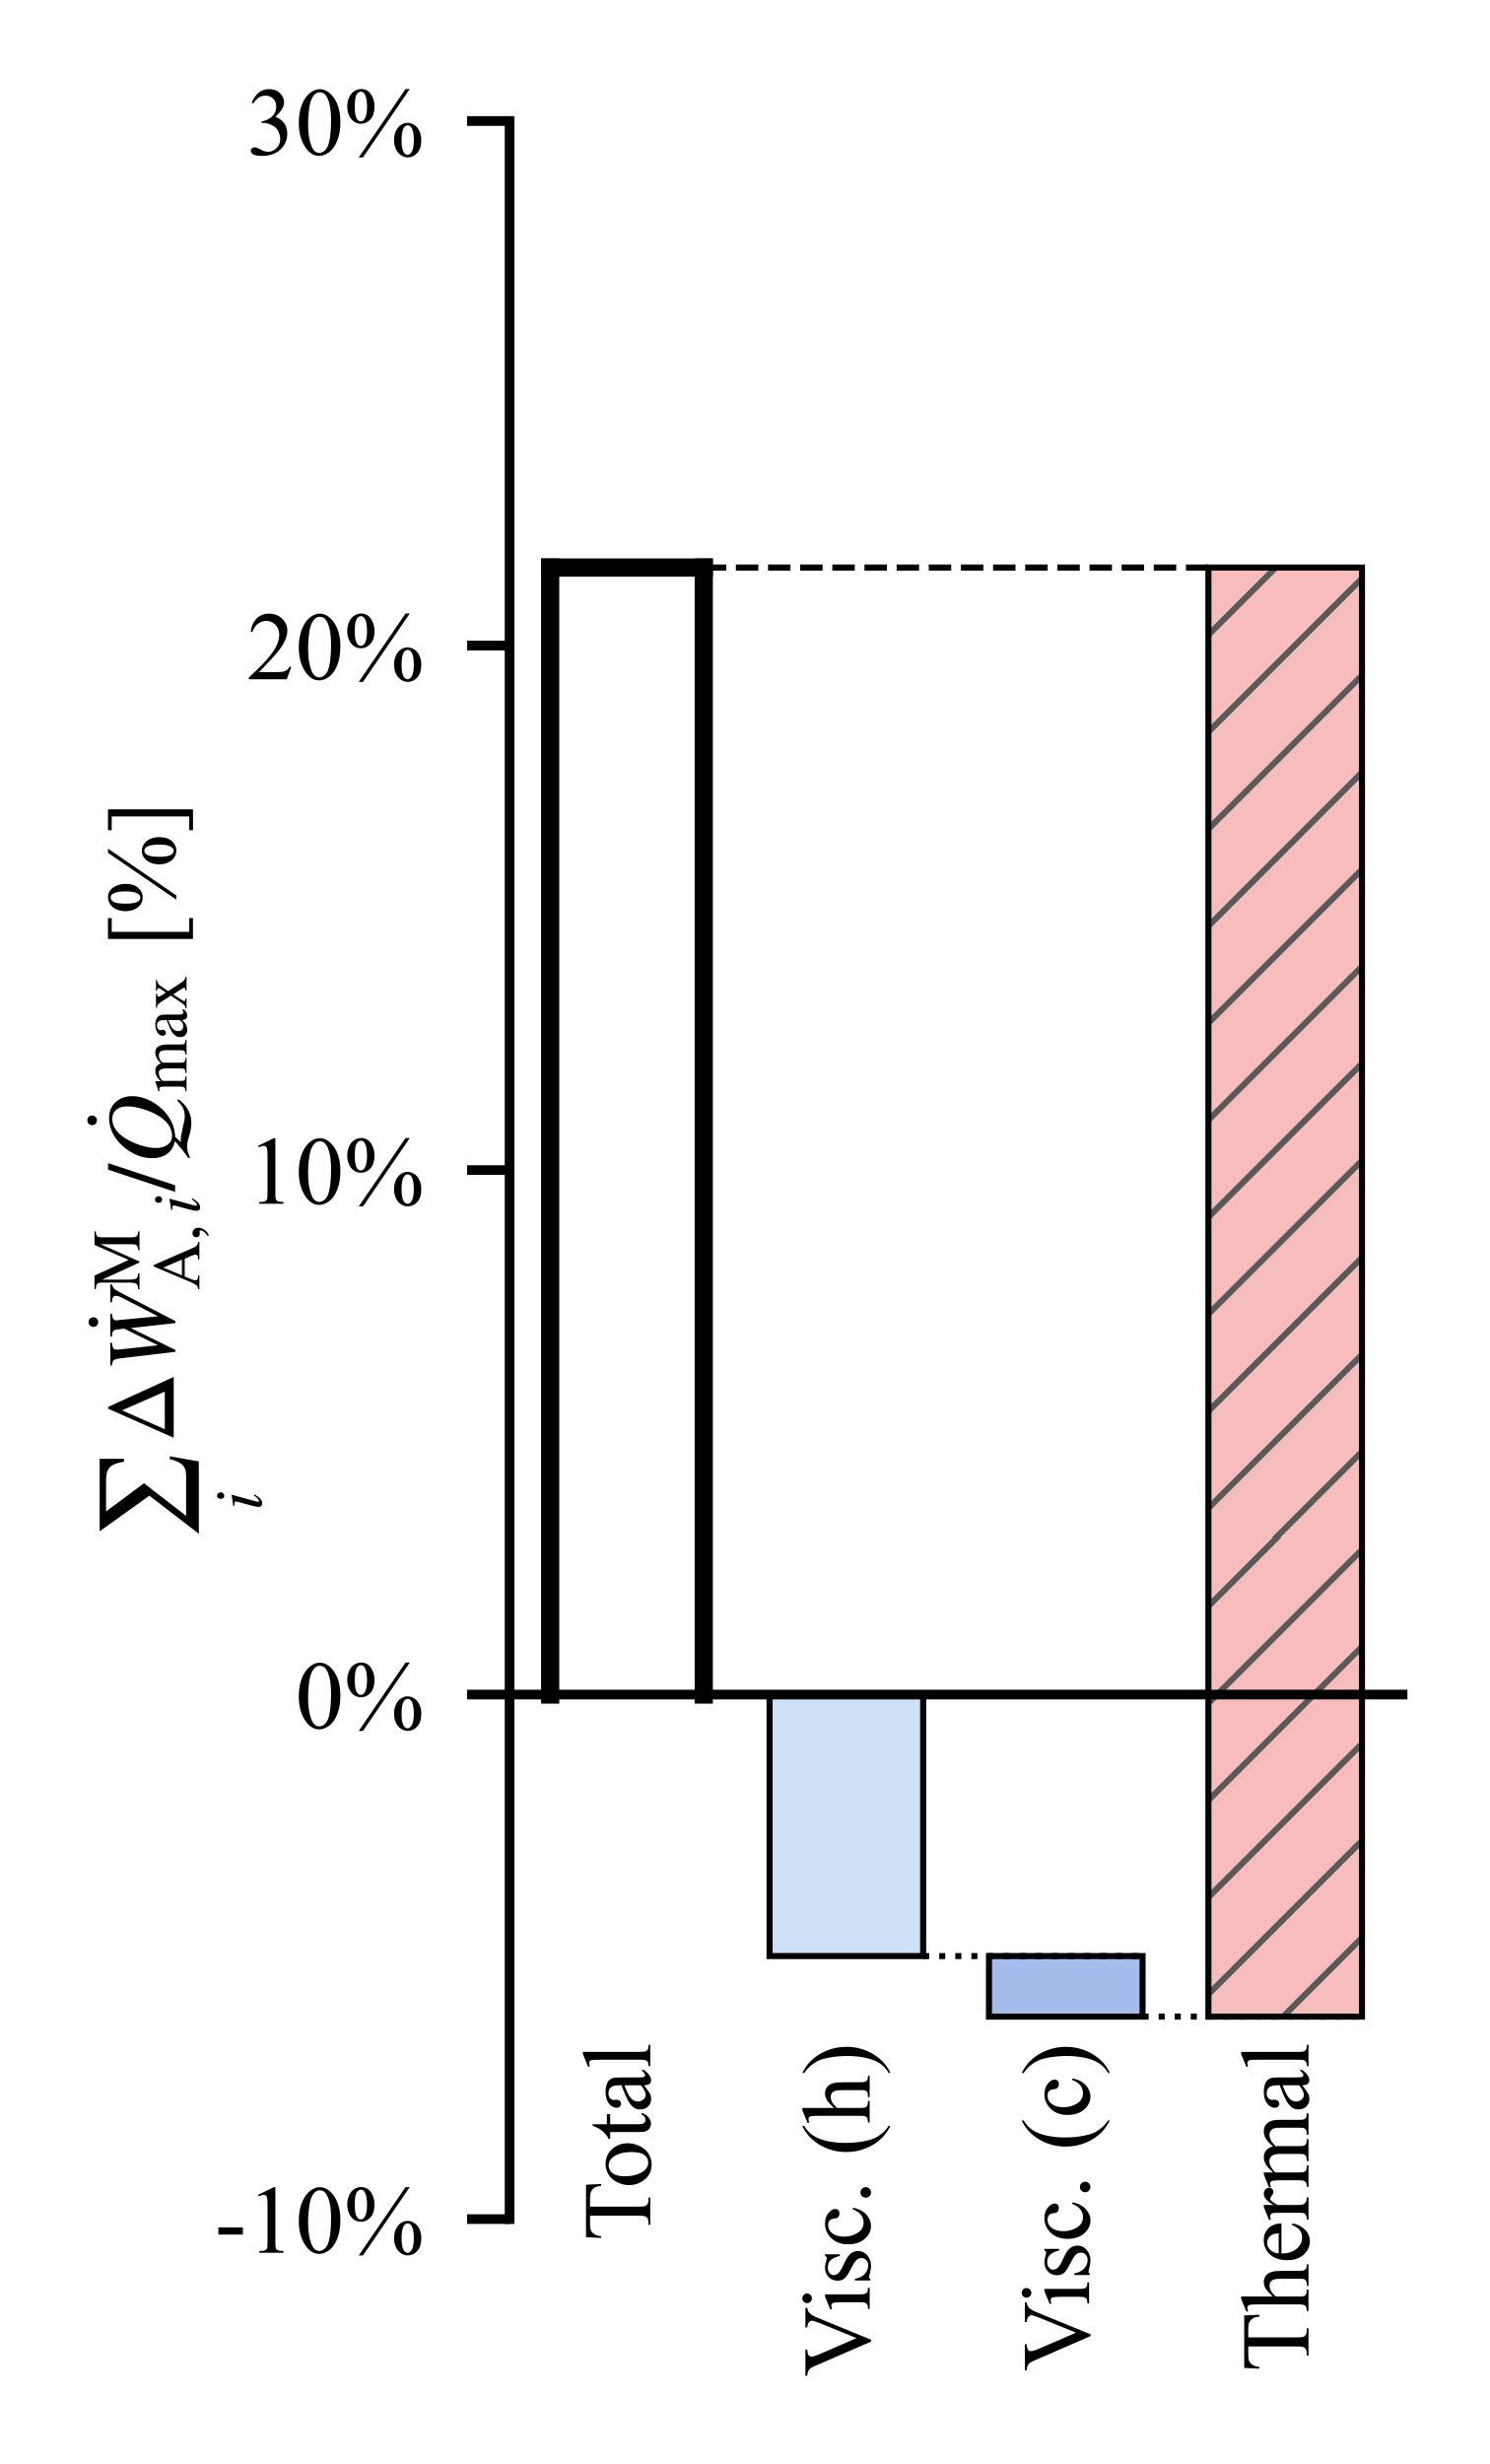
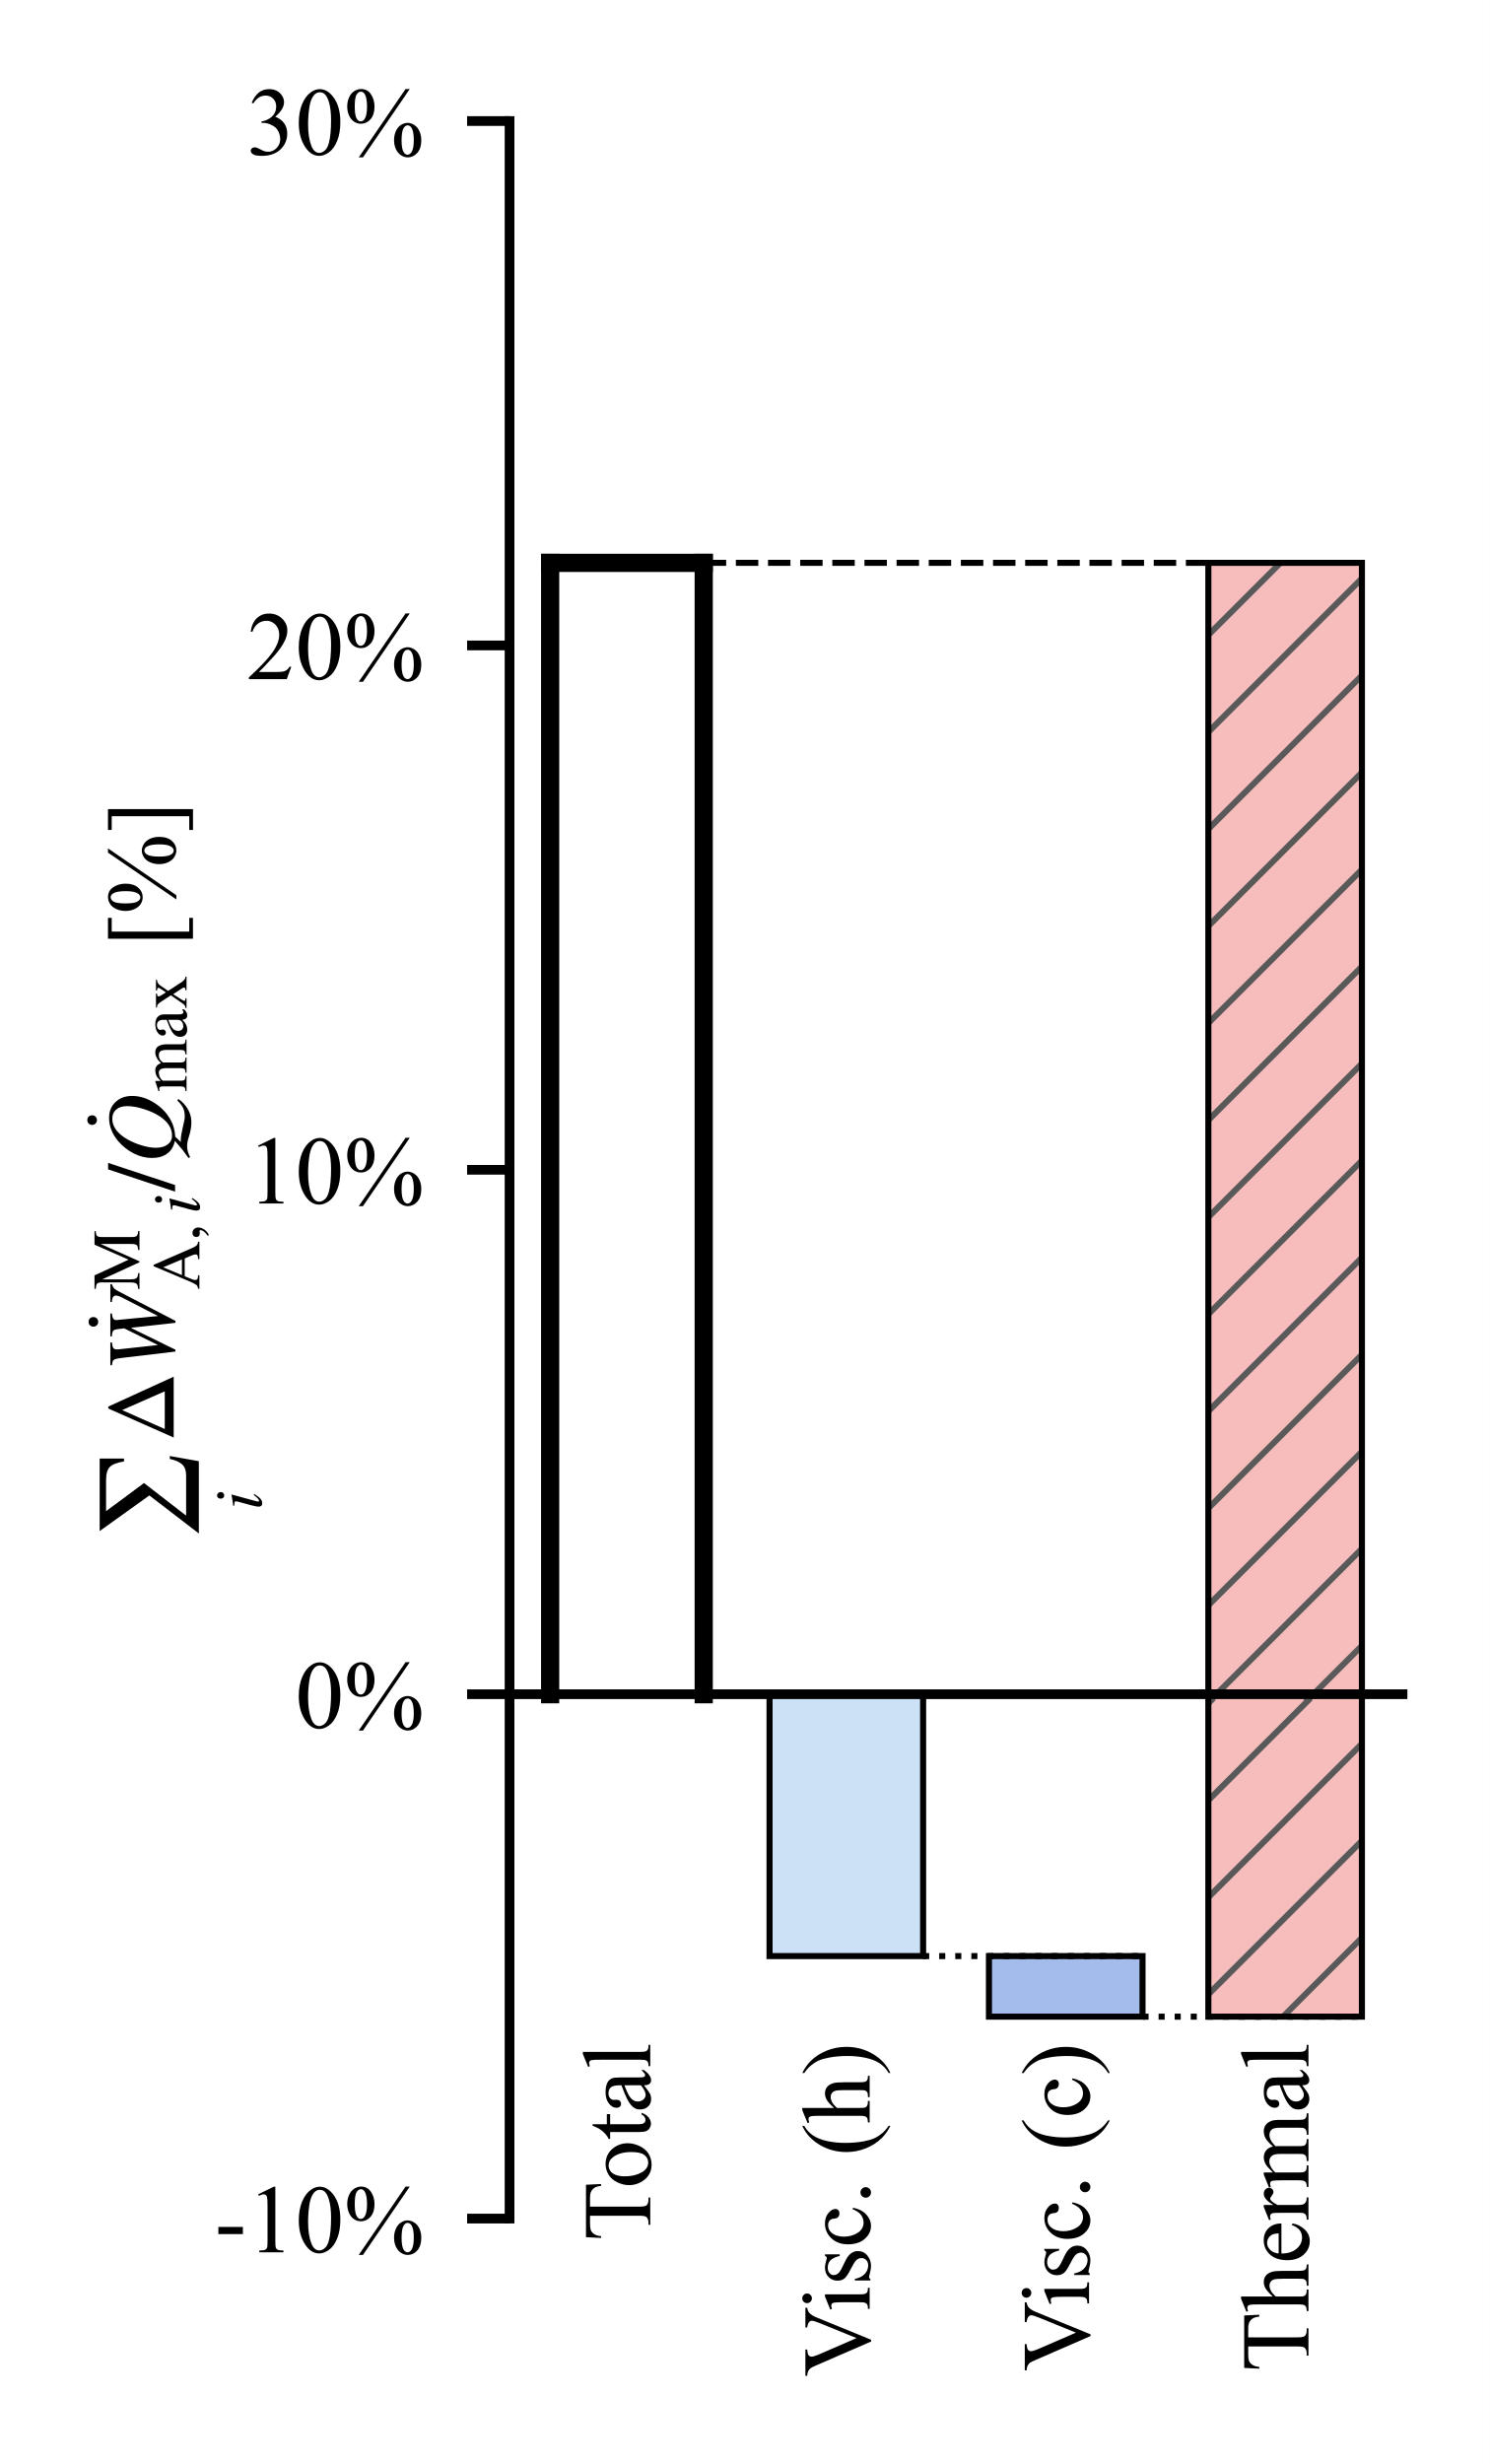
- <svg xmlns="http://www.w3.org/2000/svg" xmlns:xlink="http://www.w3.org/1999/xlink" width="122.824pt" height="203.094pt" viewBox="0 0 122.824 203.094" version="1.1">
+ <svg xmlns="http://www.w3.org/2000/svg" xmlns:xlink="http://www.w3.org/1999/xlink" width="122.824pt" height="203.101pt" viewBox="0 0 122.824 203.101" version="1.1">
  <defs>
    <style type="text/css">*{stroke-linejoin: round; stroke-linecap: butt}</style>
  </defs>
  <g id="figure_1">
    <g id="patch_1">
-       <path d="M 0 203.094  L 122.824 203.094  L 122.824 0  L 0 0  z " style="fill: #ffffff" />
+       <path d="M 0 203.101  L 122.824 203.101  L 122.824 0  L 0 0  z " style="fill: #ffffff" />
    </g>
    <g id="axes_1">
      <g id="patch_2">
-         <path d="M 42.008 182.906  L 115.624 182.906  L 115.624 9.977  L 42.008 9.977  z " style="fill: #ffffff" />
+         <path d="M 42.008 182.872  L 115.624 182.872  L 115.624 9.977  L 42.008 9.977  z " style="fill: #ffffff" />
      </g>
      <g id="line2d_1">
-         <path d="M 58.015 46.779  L 99.616 46.779  " clip-path="url(#p86c063c8af)" style="fill: none; stroke-dasharray: 1.85,0.8; stroke-dashoffset: 0; stroke: #000000; stroke-width: 0.5" />
+         <path d="M 58.015 46.394  L 99.616 46.394  " clip-path="url(#pd35c677e3d)" style="fill: none; stroke-dasharray: 1.85,0.8; stroke-dashoffset: 0; stroke: #000000; stroke-width: 0.5" />
      </g>
      <g id="patch_3">
-         <path d="M 45.354 139.674  L 58.015 139.674  L 58.015 46.779  L 45.354 46.779  z " clip-path="url(#p86c063c8af)" style="fill: #ffffff; stroke: #000000; stroke-width: 0.5; stroke-linejoin: miter" />
+         <path d="M 45.354 139.649  L 58.015 139.649  L 58.015 46.394  L 45.354 46.394  z " clip-path="url(#pd35c677e3d)" style="fill: #ffffff; stroke: #000000; stroke-width: 0.5; stroke-linejoin: miter" />
      </g>
      <g id="patch_4">
-         <path d="M 63.441 139.674  L 76.102 139.674  L 76.102 161.228  L 63.441 161.228  z " clip-path="url(#p86c063c8af)" style="fill: #b2d1f2; fill-opacity: 0.65; stroke: #000000; stroke-width: 0.5; stroke-linejoin: miter" />
+         <path d="M 63.441 139.649  L 76.102 139.649  L 76.102 161.235  L 63.441 161.235  z " clip-path="url(#pd35c677e3d)" style="fill: #b2d1f2; fill-opacity: 0.65; stroke: #000000; stroke-width: 0.5; stroke-linejoin: miter" />
      </g>
      <g id="patch_5">
-         <path d="M 81.529 161.228  L 94.19 161.228  L 94.19 166.219  L 81.529 166.219  z " clip-path="url(#p86c063c8af)" style="fill: #7399e0; fill-opacity: 0.65; stroke: #000000; stroke-width: 0.5; stroke-linejoin: miter" />
+         <path d="M 81.529 161.235  L 94.19 161.235  L 94.19 166.227  L 81.529 166.227  z " clip-path="url(#pd35c677e3d)" style="fill: #7399e0; fill-opacity: 0.65; stroke: #000000; stroke-width: 0.5; stroke-linejoin: miter" />
      </g>
      <g id="patch_6">
-         <path d="M 99.616 166.219  L 112.277 166.219  L 112.277 46.779  L 99.616 46.779  z " clip-path="url(#p86c063c8af)" style="fill: url(#he90295c486); fill-opacity: 0.65; stroke: #000000; stroke-width: 0.5; stroke-linejoin: miter" />
+         <path d="M 99.616 166.227  L 112.277 166.227  L 112.277 46.394  L 99.616 46.394  z " clip-path="url(#pd35c677e3d)" style="fill: url(#h0c48b820c4); fill-opacity: 0.65; stroke: #000000; stroke-width: 0.5; stroke-linejoin: miter" />
      </g>
      <g id="matplotlib.axis_1" />
      <g id="matplotlib.axis_2">
        <g id="ytick_1">
          <g id="line2d_2">
            <defs>
-               <path id="m9daeee7472" d="M 0 0  L -3.5 0  " style="stroke: #000000; stroke-width: 0.8" />
+               <path id="mac0c6f730b" d="M 0 0  L -3.5 0  " style="stroke: #000000; stroke-width: 0.8" />
            </defs>
            <g>
-               <use xlink:href="#m9daeee7472" x="42.008" y="182.906" style="stroke: #000000; stroke-width: 0.8" />
+               <use xlink:href="#mac0c6f730b" x="42.008" y="182.872" style="stroke: #000000; stroke-width: 0.8" />
            </g>
          </g>
          <g id="text_1">
-             <g transform="translate(17.68 185.683) scale(0.08 -0.08)">
+             <g transform="translate(17.68 185.6499) scale(0.08 -0.08)">
              <defs>
                <path id="TimesNewRomanPSMT-2d" d="M 259 1672  L 1875 1672  L 1875 1200  L 259 1200  L 259 1672  z " transform="scale(0.015625)" />
                <path id="TimesNewRomanPSMT-31" d="M 750 3822  L 1781 4325  L 1884 4325  L 1884 747  Q 1884 391 1914 303  Q 1944 216 2037 169  Q 2131 122 2419 116  L 2419 0  L 825 0  L 825 116  Q 1125 122 1212 167  Q 1300 213 1334 289  Q 1369 366 1369 747  L 1369 3034  Q 1369 3497 1338 3628  Q 1316 3728 1258 3775  Q 1200 3822 1119 3822  Q 1003 3822 797 3725  L 750 3822  z " transform="scale(0.015625)" />
                <path id="TimesNewRomanPSMT-30" d="M 231 2094  Q 231 2819 450 3342  Q 669 3866 1031 4122  Q 1313 4325 1613 4325  Q 2100 4325 2488 3828  Q 2972 3213 2972 2159  Q 2972 1422 2759 906  Q 2547 391 2217 158  Q 1888 -75 1581 -75  Q 975 -75 572 641  Q 231 1244 231 2094  z M 844 2016  Q 844 1141 1059 588  Q 1238 122 1591 122  Q 1759 122 1940 273  Q 2122 425 2216 781  Q 2359 1319 2359 2297  Q 2359 3022 2209 3506  Q 2097 3866 1919 4016  Q 1791 4119 1609 4119  Q 1397 4119 1231 3928  Q 1006 3669 925 3112  Q 844 2556 844 2016  z " transform="scale(0.015625)" />
                <path id="TimesNewRomanPSMT-25" d="M 4350 4334  L 1263 -175  L 984 -175  L 4072 4334  L 4350 4334  z M 1138 4334  Q 1559 4334 1792 3984  Q 2025 3634 2025 3181  Q 2025 2638 1762 2341  Q 1500 2044 1131 2044  Q 884 2044 678 2180  Q 472 2316 348 2584  Q 225 2853 225 3181  Q 225 3509 350 3786  Q 475 4063 692 4198  Q 909 4334 1138 4334  z M 1128 4159  Q 969 4159 845 3971  Q 722 3784 722 3184  Q 722 2750 791 2522  Q 844 2350 956 2256  Q 1022 2200 1119 2200  Q 1269 2200 1375 2363  Q 1531 2603 1531 3166  Q 1531 3759 1378 4000  Q 1278 4159 1128 4159  z M 4206 2103  Q 4428 2103 4648 1962  Q 4869 1822 4989 1553  Q 5109 1284 5109 963  Q 5109 409 4843 117  Q 4578 -175 4216 -175  Q 3988 -175 3773 -34  Q 3559 106 3436 367  Q 3313 628 3313 963  Q 3313 1291 3436 1562  Q 3559 1834 3773 1968  Q 3988 2103 4206 2103  z M 4209 1938  Q 4059 1938 3950 1769  Q 3809 1550 3809 941  Q 3809 381 3953 159  Q 4059 0 4209 0  Q 4353 0 4466 172  Q 4616 400 4616 956  Q 4616 1544 4466 1778  Q 4363 1938 4209 1938  z " transform="scale(0.015625)" />
              </defs>
              <use xlink:href="#TimesNewRomanPSMT-2d" />
              <use xlink:href="#TimesNewRomanPSMT-31" transform="translate(33.30078 0)" />
              <use xlink:href="#TimesNewRomanPSMT-30" transform="translate(83.30078 0)" />
              <use xlink:href="#TimesNewRomanPSMT-25" transform="translate(133.3008 0)" />
            </g>
          </g>
        </g>
        <g id="ytick_2">
          <g id="line2d_3">
            <g>
-               <use xlink:href="#m9daeee7472" x="42.008" y="139.674" style="stroke: #000000; stroke-width: 0.8" />
+               <use xlink:href="#mac0c6f730b" x="42.008" y="139.649" style="stroke: #000000; stroke-width: 0.8" />
            </g>
          </g>
          <g id="text_2">
-             <g transform="translate(24.34375 142.451) scale(0.08 -0.08)">
+             <g transform="translate(24.34375 142.4262) scale(0.08 -0.08)">
              <use xlink:href="#TimesNewRomanPSMT-30" />
              <use xlink:href="#TimesNewRomanPSMT-25" transform="translate(50 0)" />
            </g>
          </g>
        </g>
        <g id="ytick_3">
          <g id="line2d_4">
            <g>
-               <use xlink:href="#m9daeee7472" x="42.008" y="96.442" style="stroke: #000000; stroke-width: 0.8" />
+               <use xlink:href="#mac0c6f730b" x="42.008" y="96.425" style="stroke: #000000; stroke-width: 0.8" />
            </g>
          </g>
          <g id="text_3">
-             <g transform="translate(20.34375 99.21902) scale(0.08 -0.08)">
+             <g transform="translate(20.34375 99.20245) scale(0.08 -0.08)">
              <use xlink:href="#TimesNewRomanPSMT-31" />
              <use xlink:href="#TimesNewRomanPSMT-30" transform="translate(50 0)" />
              <use xlink:href="#TimesNewRomanPSMT-25" transform="translate(100 0)" />
            </g>
          </g>
        </g>
        <g id="ytick_4">
          <g id="line2d_5">
            <g>
-               <use xlink:href="#m9daeee7472" x="42.008" y="53.21" style="stroke: #000000; stroke-width: 0.8" />
+               <use xlink:href="#mac0c6f730b" x="42.008" y="53.201" style="stroke: #000000; stroke-width: 0.8" />
            </g>
          </g>
          <g id="text_4">
-             <g transform="translate(20.34375 55.98701) scale(0.08 -0.08)">
+             <g transform="translate(20.34375 55.97872) scale(0.08 -0.08)">
              <defs>
                <path id="TimesNewRomanPSMT-32" d="M 2934 816  L 2638 0  L 138 0  L 138 116  Q 1241 1122 1691 1759  Q 2141 2397 2141 2925  Q 2141 3328 1894 3587  Q 1647 3847 1303 3847  Q 991 3847 742 3664  Q 494 3481 375 3128  L 259 3128  Q 338 3706 661 4015  Q 984 4325 1469 4325  Q 1984 4325 2329 3994  Q 2675 3663 2675 3213  Q 2675 2891 2525 2569  Q 2294 2063 1775 1497  Q 997 647 803 472  L 1909 472  Q 2247 472 2383 497  Q 2519 522 2628 598  Q 2738 675 2819 816  L 2934 816  z " transform="scale(0.015625)" />
              </defs>
              <use xlink:href="#TimesNewRomanPSMT-32" />
              <use xlink:href="#TimesNewRomanPSMT-30" transform="translate(50 0)" />
              <use xlink:href="#TimesNewRomanPSMT-25" transform="translate(100 0)" />
            </g>
          </g>
        </g>
        <g id="ytick_5">
          <g id="line2d_6">
            <g>
-               <use xlink:href="#m9daeee7472" x="42.008" y="9.977" style="stroke: #000000; stroke-width: 0.8" />
+               <use xlink:href="#mac0c6f730b" x="42.008" y="9.977" style="stroke: #000000; stroke-width: 0.8" />
            </g>
          </g>
          <g id="text_5">
            <g transform="translate(20.34375 12.755) scale(0.08 -0.08)">
              <defs>
                <path id="TimesNewRomanPSMT-33" d="M 325 3431  Q 506 3859 782 4092  Q 1059 4325 1472 4325  Q 1981 4325 2253 3994  Q 2459 3747 2459 3466  Q 2459 3003 1878 2509  Q 2269 2356 2469 2072  Q 2669 1788 2669 1403  Q 2669 853 2319 450  Q 1863 -75 997 -75  Q 569 -75 414 31  Q 259 138 259 259  Q 259 350 332 419  Q 406 488 509 488  Q 588 488 669 463  Q 722 447 909 348  Q 1097 250 1169 231  Q 1284 197 1416 197  Q 1734 197 1970 444  Q 2206 691 2206 1028  Q 2206 1275 2097 1509  Q 2016 1684 1919 1775  Q 1784 1900 1550 2001  Q 1316 2103 1072 2103  L 972 2103  L 972 2197  Q 1219 2228 1467 2375  Q 1716 2522 1828 2728  Q 1941 2934 1941 3181  Q 1941 3503 1739 3701  Q 1538 3900 1238 3900  Q 753 3900 428 3381  L 325 3431  z " transform="scale(0.015625)" />
              </defs>
              <use xlink:href="#TimesNewRomanPSMT-33" />
              <use xlink:href="#TimesNewRomanPSMT-30" transform="translate(50 0)" />
              <use xlink:href="#TimesNewRomanPSMT-25" transform="translate(100 0)" />
            </g>
          </g>
        </g>
        <g id="text_6">
-           <g transform="translate(14.32 126.8815) rotate(-90) scale(0.08 -0.08)">
+           <g transform="translate(14.32 126.8649) rotate(-90) scale(0.08 -0.08)">
            <defs>
              <path id="STIXGeneral-Regular-2211" d="M 5478 256  L 5139 -1658  L 371 -1658  L 2880 1606  L 531 4883  L 5312 4883  L 5312 3277  L 5120 3277  Q 5018 3949 4765 4205  Q 4512 4461 3891 4461  L 1843 4461  L 3699 1958  L 1549 -819  L 4198 -819  Q 4698 -819 4934 -550  Q 5171 -282 5286 256  L 5478 256  z " transform="scale(0.015625)" />
              <path id="STIXGeneral-Italic-69" d="M 1690 3834  Q 1690 3699 1597 3603  Q 1504 3507 1376 3507  Q 1235 3507 1152 3600  Q 1069 3693 1069 3846  Q 1069 3994 1155 4090  Q 1242 4186 1370 4186  Q 1498 4186 1594 4080  Q 1690 3974 1690 3834  z M 1421 730  L 1504 659  Q 1235 243 1049 86  Q 864 -70 627 -70  Q 314 -70 314 282  Q 314 467 454 992  L 762 2125  Q 819 2330 819 2406  Q 819 2502 745 2528  Q 672 2554 410 2560  L 410 2662  Q 704 2688 1434 2822  L 1459 2803  L 858 608  Q 794 390 794 326  Q 794 230 883 230  Q 1043 230 1421 730  z " transform="scale(0.015625)" />
              <path id="STIXGeneral-Regular-394" d="M 4320 0  L 307 0  L 2221 4314  L 2349 4314  L 4320 0  z M 3354 589  L 2118 3405  L 870 589  L 3354 589  z " transform="scale(0.015625)" />
              <path id="STIXGeneral-Regular-307" d="M -1158 3661  Q -1158 3526 -1251 3436  Q -1344 3347 -1478 3347  Q -1606 3347 -1699 3440  Q -1792 3533 -1792 3661  Q -1792 3795 -1705 3888  Q -1619 3981 -1478 3981  Q -1331 3981 -1244 3891  Q -1158 3802 -1158 3661  z " transform="scale(0.015625)" />
              <path id="STIXGeneral-Italic-57" d="M 5798 4179  L 5798 4077  Q 5613 4019 5526 3936  Q 5440 3853 5306 3597  L 3379 -115  L 3251 -115  L 2931 2784  L 2899 2784  L 1478 -115  L 1357 -115  L 966 3174  Q 915 3622 883 3766  Q 851 3910 781 3981  Q 717 4045 454 4077  L 454 4179  L 1958 4179  L 1958 4077  Q 1696 4051 1597 3987  Q 1498 3923 1498 3750  Q 1498 3667 1504 3622  L 1786 1037  L 2886 3264  L 2835 3680  Q 2810 3923 2723 3993  Q 2637 4064 2355 4077  L 2355 4179  L 3866 4179  L 3866 4077  Q 3616 4051 3523 3987  Q 3430 3923 3430 3770  Q 3430 3750 3436 3715  Q 3443 3680 3443 3674  L 3699 1037  L 4902 3373  Q 5050 3654 5050 3808  Q 5050 4070 4621 4077  L 4621 4179  L 5798 4179  z " transform="scale(0.015625)" />
              <path id="STIXGeneral-Regular-4d" d="M 5530 0  L 3738 0  L 3738 122  Q 4115 147 4214 265  Q 4314 384 4314 787  L 4314 3661  L 2682 0  L 2592 0  L 979 3514  L 979 966  Q 979 448 1088 294  Q 1197 141 1574 122  L 1574 0  L 77 0  L 77 122  Q 358 141 480 205  Q 602 269 650 432  Q 698 595 698 966  L 698 3514  Q 698 3878 589 3984  Q 480 4090 90 4115  L 90 4237  L 1357 4237  L 2835 1024  L 4250 4237  L 5523 4237  L 5523 4115  Q 5178 4109 5072 3993  Q 4966 3878 4966 3520  L 4966 717  Q 4966 378 5072 262  Q 5178 147 5530 122  L 5530 0  z " transform="scale(0.015625)" />
              <path id="STIXGeneral-Regular-41" d="M 4525 0  L 2893 0  L 2893 122  Q 3149 122 3245 179  Q 3334 224 3334 333  Q 3334 499 3213 781  L 2950 1382  L 1274 1382  L 979 653  Q 922 506 922 384  Q 922 237 1027 179  Q 1133 122 1370 122  L 1370 0  L 96 0  L 96 122  Q 365 147 486 316  Q 608 486 902 1190  L 2221 4314  L 2349 4314  L 3923 710  Q 4064 378 4176 262  Q 4288 147 4525 122  L 4525 0  z M 2861 1645  L 2118 3405  L 1382 1645  L 2861 1645  z " transform="scale(0.015625)" />
              <path id="STIXGeneral-Regular-2c" d="M 531 -902  L 467 -781  Q 998 -422 998 -96  Q 998 -13 909 -13  Q 883 -13 822 -25  Q 762 -38 723 -38  Q 352 -38 352 288  Q 352 454 457 553  Q 563 653 736 653  Q 954 653 1101 496  Q 1248 339 1248 96  Q 1248 -198 1053 -473  Q 858 -749 531 -902  z " transform="scale(0.015625)" />
              <path id="STIXGeneral-Regular-2f" d="M 1837 4326  L 378 -90  L -58 -90  L 1408 4326  L 1837 4326  z " transform="scale(0.015625)" />
              <path id="STIXGeneral-Italic-51" d="M 442 -1082  L 378 -979  Q 749 -717 912 -589  Q 1075 -461 1510 -77  Q 966 32 675 425  Q 384 819 384 1440  Q 384 2035 678 2624  Q 973 3213 1491 3661  Q 2202 4262 3034 4262  Q 3680 4262 4077 3833  Q 4474 3405 4474 2746  Q 4474 1997 4019 1277  Q 3565 557 2835 173  Q 2400 -64 1786 -102  L 1440 -467  L 1600 -467  Q 1824 -467 2387 -595  Q 2938 -730 3098 -730  Q 3443 -730 3673 -624  Q 3904 -518 4173 -237  L 4275 -307  Q 4122 -525 3942 -685  Q 3411 -1165 2720 -1165  Q 2298 -1165 1773 -998  Q 1421 -883 1178 -883  Q 800 -883 442 -1082  z M 3802 3072  Q 3802 3526 3581 3788  Q 3360 4051 2976 4051  Q 2272 4051 1734 3251  Q 1446 2822 1251 2230  Q 1056 1638 1056 1171  Q 1056 691 1273 400  Q 1491 109 1850 109  Q 2579 109 3117 902  Q 3411 1350 3606 1964  Q 3802 2579 3802 3072  z " transform="scale(0.015625)" />
              <path id="STIXGeneral-Regular-6d" d="M 4960 0  L 3565 0  L 3565 96  Q 3834 122 3907 208  Q 3981 294 3981 576  L 3981 1894  Q 3981 2278 3869 2444  Q 3757 2611 3488 2611  Q 3264 2611 3107 2521  Q 2950 2432 2803 2221  L 2803 608  Q 2803 301 2896 201  Q 2989 102 3264 96  L 3264 0  L 1830 0  L 1830 96  Q 2112 115 2189 188  Q 2266 262 2266 550  L 2266 1901  Q 2266 2611 1850 2611  Q 1670 2611 1468 2531  Q 1267 2451 1171 2336  Q 1088 2240 1088 2227  L 1088 448  Q 1088 243 1177 176  Q 1267 109 1523 96  L 1523 0  L 102 0  L 102 96  Q 371 102 460 195  Q 550 288 550 563  L 550 2150  Q 550 2387 499 2480  Q 448 2573 326 2573  Q 230 2573 122 2547  L 122 2656  Q 557 2778 1011 2944  L 1062 2925  L 1062 2451  L 1075 2451  Q 1363 2752 1584 2848  Q 1805 2944 2054 2944  Q 2560 2944 2733 2406  Q 3232 2944 3776 2944  Q 4518 2944 4518 1792  L 4518 493  Q 4518 282 4582 202  Q 4646 122 4794 109  L 4960 96  L 4960 0  z " transform="scale(0.015625)" />
              <path id="STIXGeneral-Regular-61" d="M 2829 422  L 2829 243  Q 2586 -64 2253 -64  Q 1888 -64 1843 403  L 1837 403  Q 1427 -64 909 -64  Q 608 -64 422 112  Q 237 288 237 602  Q 237 1050 685 1350  Q 992 1555 1837 1869  L 1837 2214  Q 1837 2502 1699 2646  Q 1562 2790 1338 2790  Q 1146 2790 1018 2697  Q 890 2605 890 2477  Q 890 2419 909 2348  Q 928 2278 928 2208  Q 928 2112 841 2029  Q 755 1946 634 1946  Q 525 1946 441 2029  Q 358 2112 358 2240  Q 358 2547 685 2752  Q 986 2944 1421 2944  Q 1939 2944 2176 2656  Q 2291 2522 2323 2384  Q 2355 2246 2355 1946  L 2355 723  Q 2355 301 2554 301  Q 2682 301 2829 422  z M 1837 813  L 1837 1715  Q 1248 1510 1018 1293  Q 800 1094 800 800  Q 800 557 921 432  Q 1043 307 1242 307  Q 1453 307 1613 410  Q 1747 506 1792 589  Q 1837 672 1837 813  z " transform="scale(0.015625)" />
              <path id="STIXGeneral-Regular-78" d="M 3066 0  L 1779 0  L 1779 96  Q 1939 109 1987 137  Q 2035 166 2035 250  Q 2035 307 1997 365  L 1414 1261  L 909 474  Q 781 275 781 211  Q 781 96 1037 96  L 1037 0  L 109 0  L 109 96  Q 269 109 355 169  Q 442 230 576 422  L 1306 1478  L 704 2400  Q 557 2624 454 2704  Q 352 2784 211 2784  L 154 2784  L 154 2880  L 1478 2880  L 1478 2784  Q 1203 2778 1203 2643  Q 1203 2509 1498 2074  Q 1581 1958 1587 1946  Q 1619 1990 1779 2227  Q 1811 2285 1856 2349  Q 1901 2413 1923 2451  Q 1946 2490 1971 2528  Q 1997 2566 2006 2595  Q 2016 2624 2016 2643  Q 2016 2765 1760 2784  L 1760 2880  L 2771 2880  L 2771 2784  Q 2445 2771 2253 2502  L 1722 1734  L 2541 480  Q 2790 96 3066 96  L 3066 0  z " transform="scale(0.015625)" />
              <path id="TimesNewRomanPSMT-20" transform="scale(0.015625)" />
              <path id="TimesNewRomanPSMT-5b" d="M 1900 -1269  L 525 -1269  L 525 4334  L 1900 4334  L 1900 4088  L 994 4088  L 994 -1025  L 1900 -1025  L 1900 -1269  z " transform="scale(0.015625)" />
              <path id="TimesNewRomanPSMT-5d" d="M 234 4334  L 1609 4334  L 1609 -1272  L 234 -1272  L 234 -1025  L 1141 -1025  L 1141 4088  L 234 4088  L 234 4334  z " transform="scale(0.015625)" />
            </defs>
            <use xlink:href="#STIXGeneral-Regular-2211" transform="translate(0 0)" />
            <use xlink:href="#STIXGeneral-Italic-69" transform="translate(30 -90.44062) scale(0.7)" />
            <use xlink:href="#STIXGeneral-Regular-394" transform="translate(99.85259 0)" />
            <use xlink:href="#STIXGeneral-Regular-307" transform="translate(246.8776 25.5)" />
            <use xlink:href="#STIXGeneral-Italic-57" transform="translate(172.0526 0)" />
            <use xlink:href="#STIXGeneral-Regular-4d" transform="translate(256.8958 35.275) scale(0.7)" />
            <use xlink:href="#STIXGeneral-Regular-41" transform="translate(256.8958 -26.45625) scale(0.7)" />
            <use xlink:href="#STIXGeneral-Regular-2c" transform="translate(307.4358 -26.45625) scale(0.7)" />
            <use xlink:href="#STIXGeneral-Italic-69" transform="translate(335.0438 -26.45625) scale(0.7)" />
            <use xlink:href="#STIXGeneral-Regular-2f" transform="translate(358.9132 0)" />
            <use xlink:href="#STIXGeneral-Regular-307" transform="translate(454.7632 26.79688)" />
            <use xlink:href="#STIXGeneral-Italic-51" transform="translate(386.7132 0)" />
            <use xlink:href="#STIXGeneral-Regular-6d" transform="translate(460.4564 -13.22813) scale(0.7)" />
            <use xlink:href="#STIXGeneral-Regular-61" transform="translate(514.9164 -13.22813) scale(0.7)" />
            <use xlink:href="#STIXGeneral-Regular-78" transform="translate(545.9964 -13.22813) scale(0.7)" />
            <use xlink:href="#TimesNewRomanPSMT-20" transform="translate(585.4058 0)" />
            <use xlink:href="#TimesNewRomanPSMT-5b" transform="translate(610.4058 0)" />
            <use xlink:href="#TimesNewRomanPSMT-25" transform="translate(643.7066 0)" />
            <use xlink:href="#TimesNewRomanPSMT-5d" transform="translate(727.0073 0)" />
          </g>
        </g>
      </g>
      <g id="line2d_7">
-         <path d="M 76.102 161.228  L 94.19 161.228  " clip-path="url(#p86c063c8af)" style="fill: none; stroke-dasharray: 0.5,0.825; stroke-dashoffset: 0; stroke: #000000; stroke-width: 0.5" />
+         <path d="M 76.102 161.235  L 94.19 161.235  " clip-path="url(#pd35c677e3d)" style="fill: none; stroke-dasharray: 0.5,0.825; stroke-dashoffset: 0; stroke: #000000; stroke-width: 0.5" />
      </g>
      <g id="line2d_8">
-         <path d="M 94.19 166.219  L 112.277 166.219  " clip-path="url(#p86c063c8af)" style="fill: none; stroke-dasharray: 0.5,0.825; stroke-dashoffset: 0; stroke: #000000; stroke-width: 0.5" />
+         <path d="M 94.19 166.227  L 112.277 166.227  " clip-path="url(#pd35c677e3d)" style="fill: none; stroke-dasharray: 0.5,0.825; stroke-dashoffset: 0; stroke: #000000; stroke-width: 0.5" />
      </g>
      <g id="line2d_9">
-         <path d="M 42.008 139.674  L 115.624 139.674  " clip-path="url(#p86c063c8af)" style="fill: none; stroke: #000000; stroke-width: 0.5; stroke-linecap: square" />
+         <path d="M 42.008 139.649  L 115.624 139.649  " clip-path="url(#pd35c677e3d)" style="fill: none; stroke: #000000; stroke-width: 0.5; stroke-linecap: square" />
      </g>
      <g id="patch_7">
-         <path d="M 42.008 182.906  L 42.008 9.977  " style="fill: none; stroke: #000000; stroke-width: 0.8; stroke-linejoin: miter; stroke-linecap: square" />
+         <path d="M 42.008 182.872  L 42.008 9.977  " style="fill: none; stroke: #000000; stroke-width: 0.8; stroke-linejoin: miter; stroke-linecap: square" />
      </g>
      <g id="patch_8">
-         <path d="M 42.008 139.674  L 115.624 139.674  " style="fill: none; stroke: #000000; stroke-width: 0.8; stroke-linejoin: miter; stroke-linecap: square" />
+         <path d="M 42.008 139.649  L 115.624 139.649  " style="fill: none; stroke: #000000; stroke-width: 0.8; stroke-linejoin: miter; stroke-linecap: square" />
      </g>
      <g id="text_7">
-         <g transform="translate(53.60618 184.7036) rotate(-90) scale(0.08 -0.08)">
+         <g transform="translate(53.60618 184.7107) rotate(-90) scale(0.08 -0.08)">
          <defs>
            <path id="TimesNewRomanPSMT-54" d="M 3703 4238  L 3750 3244  L 3631 3244  Q 3597 3506 3538 3619  Q 3441 3800 3280 3886  Q 3119 3972 2856 3972  L 2259 3972  L 2259 734  Q 2259 344 2344 247  Q 2463 116 2709 116  L 2856 116  L 2856 0  L 1059 0  L 1059 116  L 1209 116  Q 1478 116 1591 278  Q 1659 378 1659 734  L 1659 3972  L 1150 3972  Q 853 3972 728 3928  Q 566 3869 450 3700  Q 334 3531 313 3244  L 194 3244  L 244 4238  L 3703 4238  z " transform="scale(0.015625)" />
            <path id="TimesNewRomanPSMT-6f" d="M 1600 2947  Q 2250 2947 2644 2453  Q 2978 2031 2978 1484  Q 2978 1100 2793 706  Q 2609 313 2286 112  Q 1963 -88 1566 -88  Q 919 -88 538 428  Q 216 863 216 1403  Q 216 1797 411 2186  Q 606 2575 925 2761  Q 1244 2947 1600 2947  z M 1503 2744  Q 1338 2744 1170 2645  Q 1003 2547 900 2300  Q 797 2053 797 1666  Q 797 1041 1045 587  Q 1294 134 1700 134  Q 2003 134 2200 384  Q 2397 634 2397 1244  Q 2397 2006 2069 2444  Q 1847 2744 1503 2744  z " transform="scale(0.015625)" />
            <path id="TimesNewRomanPSMT-74" d="M 1031 3803  L 1031 2863  L 1700 2863  L 1700 2644  L 1031 2644  L 1031 788  Q 1031 509 1111 412  Q 1191 316 1316 316  Q 1419 316 1516 380  Q 1613 444 1666 569  L 1788 569  Q 1678 263 1478 108  Q 1278 -47 1066 -47  Q 922 -47 784 33  Q 647 113 581 261  Q 516 409 516 719  L 516 2644  L 63 2644  L 63 2747  Q 234 2816 414 2980  Q 594 3144 734 3369  Q 806 3488 934 3803  L 1031 3803  z " transform="scale(0.015625)" />
            <path id="TimesNewRomanPSMT-61" d="M 1822 413  Q 1381 72 1269 19  Q 1100 -59 909 -59  Q 613 -59 420 144  Q 228 347 228 678  Q 228 888 322 1041  Q 450 1253 767 1440  Q 1084 1628 1822 1897  L 1822 2009  Q 1822 2438 1686 2597  Q 1550 2756 1291 2756  Q 1094 2756 978 2650  Q 859 2544 859 2406  L 866 2225  Q 866 2081 792 2003  Q 719 1925 600 1925  Q 484 1925 411 2006  Q 338 2088 338 2228  Q 338 2497 613 2722  Q 888 2947 1384 2947  Q 1766 2947 2009 2819  Q 2194 2722 2281 2516  Q 2338 2381 2338 1966  L 2338 994  Q 2338 584 2353 492  Q 2369 400 2405 369  Q 2441 338 2488 338  Q 2538 338 2575 359  Q 2641 400 2828 588  L 2828 413  Q 2478 -56 2159 -56  Q 2006 -56 1915 50  Q 1825 156 1822 413  z M 1822 616  L 1822 1706  Q 1350 1519 1213 1441  Q 966 1303 859 1153  Q 753 1003 753 825  Q 753 600 887 451  Q 1022 303 1197 303  Q 1434 303 1822 616  z " transform="scale(0.015625)" />
            <path id="TimesNewRomanPSMT-6c" d="M 1184 4444  L 1184 647  Q 1184 378 1223 290  Q 1263 203 1344 158  Q 1425 113 1647 113  L 1647 0  L 244 0  L 244 113  Q 441 113 512 153  Q 584 194 625 287  Q 666 381 666 647  L 666 3247  Q 666 3731 644 3842  Q 622 3953 573 3993  Q 525 4034 450 4034  Q 369 4034 244 3984  L 191 4094  L 1044 4444  L 1184 4444  z " transform="scale(0.015625)" />
          </defs>
          <use xlink:href="#TimesNewRomanPSMT-54" />
          <use xlink:href="#TimesNewRomanPSMT-6f" transform="translate(54.08398 0)" />
          <use xlink:href="#TimesNewRomanPSMT-74" transform="translate(104.084 0)" />
          <use xlink:href="#TimesNewRomanPSMT-61" transform="translate(131.8672 0)" />
          <use xlink:href="#TimesNewRomanPSMT-6c" transform="translate(176.252 0)" />
        </g>
      </g>
      <g id="text_8">
-         <g transform="translate(71.69366 195.8936) rotate(-90) scale(0.08 -0.08)">
+         <g transform="translate(71.69366 195.9007) rotate(-90) scale(0.08 -0.08)">
          <defs>
            <path id="TimesNewRomanPSMT-56" d="M 4544 4238  L 4544 4122  Q 4319 4081 4203 3978  Q 4038 3825 3909 3509  L 2431 -97  L 2316 -97  L 728 3556  Q 606 3838 556 3900  Q 478 3997 364 4051  Q 250 4106 56 4122  L 56 4238  L 1788 4238  L 1788 4122  Q 1494 4094 1406 4022  Q 1319 3950 1319 3838  Q 1319 3681 1463 3350  L 2541 866  L 3541 3319  Q 3688 3681 3688 3822  Q 3688 3913 3597 3995  Q 3506 4078 3291 4113  Q 3275 4116 3238 4122  L 3238 4238  L 4544 4238  z " transform="scale(0.015625)" />
            <path id="TimesNewRomanPSMT-69" d="M 928 4444  Q 1059 4444 1151 4351  Q 1244 4259 1244 4128  Q 1244 3997 1151 3903  Q 1059 3809 928 3809  Q 797 3809 703 3903  Q 609 3997 609 4128  Q 609 4259 701 4351  Q 794 4444 928 4444  z M 1188 2947  L 1188 647  Q 1188 378 1227 289  Q 1266 200 1342 156  Q 1419 113 1622 113  L 1622 0  L 231 0  L 231 113  Q 441 113 512 153  Q 584 194 626 287  Q 669 381 669 647  L 669 1750  Q 669 2216 641 2353  Q 619 2453 572 2492  Q 525 2531 444 2531  Q 356 2531 231 2484  L 188 2597  L 1050 2947  L 1188 2947  z " transform="scale(0.015625)" />
            <path id="TimesNewRomanPSMT-73" d="M 2050 2947  L 2050 1972  L 1947 1972  Q 1828 2431 1642 2597  Q 1456 2763 1169 2763  Q 950 2763 815 2647  Q 681 2531 681 2391  Q 681 2216 781 2091  Q 878 1963 1175 1819  L 1631 1597  Q 2266 1288 2266 781  Q 2266 391 1970 151  Q 1675 -88 1309 -88  Q 1047 -88 709 6  Q 606 38 541 38  Q 469 38 428 -44  L 325 -44  L 325 978  L 428 978  Q 516 541 762 319  Q 1009 97 1316 97  Q 1531 97 1667 223  Q 1803 350 1803 528  Q 1803 744 1651 891  Q 1500 1038 1047 1263  Q 594 1488 453 1669  Q 313 1847 313 2119  Q 313 2472 555 2709  Q 797 2947 1181 2947  Q 1350 2947 1591 2875  Q 1750 2828 1803 2828  Q 1853 2828 1881 2850  Q 1909 2872 1947 2947  L 2050 2947  z " transform="scale(0.015625)" />
            <path id="TimesNewRomanPSMT-63" d="M 2631 1088  Q 2516 522 2178 217  Q 1841 -88 1431 -88  Q 944 -88 581 321  Q 219 731 219 1428  Q 219 2103 620 2525  Q 1022 2947 1584 2947  Q 2006 2947 2278 2723  Q 2550 2500 2550 2259  Q 2550 2141 2473 2067  Q 2397 1994 2259 1994  Q 2075 1994 1981 2113  Q 1928 2178 1911 2362  Q 1894 2547 1784 2644  Q 1675 2738 1481 2738  Q 1169 2738 978 2506  Q 725 2200 725 1697  Q 725 1184 976 792  Q 1228 400 1656 400  Q 1963 400 2206 609  Q 2378 753 2541 1131  L 2631 1088  z " transform="scale(0.015625)" />
            <path id="TimesNewRomanPSMT-2e" d="M 800 606  Q 947 606 1047 504  Q 1147 403 1147 259  Q 1147 116 1045 14  Q 944 -88 800 -88  Q 656 -88 554 14  Q 453 116 453 259  Q 453 406 554 506  Q 656 606 800 606  z " transform="scale(0.015625)" />
            <path id="TimesNewRomanPSMT-28" d="M 1988 -1253  L 1988 -1369  Q 1516 -1131 1200 -813  Q 750 -359 506 256  Q 263 872 263 1534  Q 263 2503 741 3301  Q 1219 4100 1988 4444  L 1988 4313  Q 1603 4100 1356 3731  Q 1109 3363 987 2797  Q 866 2231 866 1616  Q 866 947 969 400  Q 1050 -31 1165 -292  Q 1281 -553 1476 -793  Q 1672 -1034 1988 -1253  z " transform="scale(0.015625)" />
            <path id="TimesNewRomanPSMT-68" d="M 1041 4444  L 1041 2350  Q 1388 2731 1591 2839  Q 1794 2947 1997 2947  Q 2241 2947 2416 2812  Q 2591 2678 2675 2391  Q 2734 2191 2734 1659  L 2734 647  Q 2734 375 2778 275  Q 2809 200 2884 156  Q 2959 113 3159 113  L 3159 0  L 1753 0  L 1753 113  L 1819 113  Q 2019 113 2097 173  Q 2175 234 2206 353  Q 2216 403 2216 647  L 2216 1659  Q 2216 2128 2167 2275  Q 2119 2422 2012 2495  Q 1906 2569 1756 2569  Q 1603 2569 1437 2487  Q 1272 2406 1041 2159  L 1041 647  Q 1041 353 1073 281  Q 1106 209 1195 161  Q 1284 113 1503 113  L 1503 0  L 84 0  L 84 113  Q 275 113 384 172  Q 447 203 484 290  Q 522 378 522 647  L 522 3238  Q 522 3728 498 3840  Q 475 3953 426 3993  Q 378 4034 297 4034  Q 231 4034 84 3984  L 41 4094  L 897 4444  L 1041 4444  z " transform="scale(0.015625)" />
            <path id="TimesNewRomanPSMT-29" d="M 144 4313  L 144 4444  Q 619 4209 934 3891  Q 1381 3434 1625 2820  Q 1869 2206 1869 1541  Q 1869 572 1392 -226  Q 916 -1025 144 -1369  L 144 -1253  Q 528 -1038 776 -670  Q 1025 -303 1145 264  Q 1266 831 1266 1447  Q 1266 2113 1163 2663  Q 1084 3094 967 3353  Q 850 3613 656 3853  Q 463 4094 144 4313  z " transform="scale(0.015625)" />
          </defs>
          <use xlink:href="#TimesNewRomanPSMT-56" />
          <use xlink:href="#TimesNewRomanPSMT-69" transform="translate(66.2168 0)" />
          <use xlink:href="#TimesNewRomanPSMT-73" transform="translate(94 0)" />
          <use xlink:href="#TimesNewRomanPSMT-63" transform="translate(132.916 0)" />
          <use xlink:href="#TimesNewRomanPSMT-2e" transform="translate(177.3008 0)" />
          <use xlink:href="#TimesNewRomanPSMT-20" transform="translate(202.3008 0)" />
          <use xlink:href="#TimesNewRomanPSMT-28" transform="translate(227.3008 0)" />
          <use xlink:href="#TimesNewRomanPSMT-68" transform="translate(260.6016 0)" />
          <use xlink:href="#TimesNewRomanPSMT-29" transform="translate(310.6016 0)" />
        </g>
      </g>
      <g id="text_9">
-         <g transform="translate(89.78114 195.4448) rotate(-90) scale(0.08 -0.08)">
+         <g transform="translate(89.78114 195.4519) rotate(-90) scale(0.08 -0.08)">
          <use xlink:href="#TimesNewRomanPSMT-56" />
          <use xlink:href="#TimesNewRomanPSMT-69" transform="translate(66.2168 0)" />
          <use xlink:href="#TimesNewRomanPSMT-73" transform="translate(94 0)" />
          <use xlink:href="#TimesNewRomanPSMT-63" transform="translate(132.916 0)" />
          <use xlink:href="#TimesNewRomanPSMT-2e" transform="translate(177.3008 0)" />
          <use xlink:href="#TimesNewRomanPSMT-20" transform="translate(202.3008 0)" />
          <use xlink:href="#TimesNewRomanPSMT-28" transform="translate(227.3008 0)" />
          <use xlink:href="#TimesNewRomanPSMT-63" transform="translate(260.6016 0)" />
          <use xlink:href="#TimesNewRomanPSMT-29" transform="translate(304.9863 0)" />
        </g>
      </g>
      <g id="text_10">
-         <g transform="translate(107.8686 195.4786) rotate(-90) scale(0.08 -0.08)">
+         <g transform="translate(107.8686 195.4857) rotate(-90) scale(0.08 -0.08)">
          <defs>
            <path id="TimesNewRomanPSMT-65" d="M 681 1784  Q 678 1147 991 784  Q 1303 422 1725 422  Q 2006 422 2214 576  Q 2422 731 2563 1106  L 2659 1044  Q 2594 616 2278 264  Q 1963 -88 1488 -88  Q 972 -88 605 314  Q 238 716 238 1394  Q 238 2128 614 2539  Q 991 2950 1559 2950  Q 2041 2950 2350 2633  Q 2659 2316 2659 1784  L 681 1784  z M 681 1966  L 2006 1966  Q 1991 2241 1941 2353  Q 1863 2528 1708 2628  Q 1553 2728 1384 2728  Q 1125 2728 920 2526  Q 716 2325 681 1966  z " transform="scale(0.015625)" />
            <path id="TimesNewRomanPSMT-72" d="M 1038 2947  L 1038 2303  Q 1397 2947 1775 2947  Q 1947 2947 2059 2842  Q 2172 2738 2172 2600  Q 2172 2478 2090 2393  Q 2009 2309 1897 2309  Q 1788 2309 1652 2417  Q 1516 2525 1450 2525  Q 1394 2525 1328 2463  Q 1188 2334 1038 2041  L 1038 669  Q 1038 431 1097 309  Q 1138 225 1241 169  Q 1344 113 1538 113  L 1538 0  L 72 0  L 72 113  Q 291 113 397 181  Q 475 231 506 341  Q 522 394 522 644  L 522 1753  Q 522 2253 501 2348  Q 481 2444 426 2487  Q 372 2531 291 2531  Q 194 2531 72 2484  L 41 2597  L 906 2947  L 1038 2947  z " transform="scale(0.015625)" />
            <path id="TimesNewRomanPSMT-6d" d="M 1050 2338  Q 1363 2650 1419 2697  Q 1559 2816 1721 2881  Q 1884 2947 2044 2947  Q 2313 2947 2506 2790  Q 2700 2634 2766 2338  Q 3088 2713 3309 2830  Q 3531 2947 3766 2947  Q 3994 2947 4170 2830  Q 4347 2713 4450 2447  Q 4519 2266 4519 1878  L 4519 647  Q 4519 378 4559 278  Q 4591 209 4675 161  Q 4759 113 4950 113  L 4950 0  L 3538 0  L 3538 113  L 3597 113  Q 3781 113 3884 184  Q 3956 234 3988 344  Q 4000 397 4000 647  L 4000 1878  Q 4000 2228 3916 2372  Q 3794 2572 3525 2572  Q 3359 2572 3192 2489  Q 3025 2406 2788 2181  L 2781 2147  L 2788 2013  L 2788 647  Q 2788 353 2820 281  Q 2853 209 2943 161  Q 3034 113 3253 113  L 3253 0  L 1806 0  L 1806 113  Q 2044 113 2133 169  Q 2222 225 2256 338  Q 2272 391 2272 647  L 2272 1878  Q 2272 2228 2169 2381  Q 2031 2581 1784 2581  Q 1616 2581 1450 2491  Q 1191 2353 1050 2181  L 1050 647  Q 1050 366 1089 281  Q 1128 197 1204 155  Q 1281 113 1516 113  L 1516 0  L 100 0  L 100 113  Q 297 113 375 155  Q 453 197 493 289  Q 534 381 534 647  L 534 1741  Q 534 2213 506 2350  Q 484 2453 437 2492  Q 391 2531 309 2531  Q 222 2531 100 2484  L 53 2597  L 916 2947  L 1050 2947  L 1050 2338  z " transform="scale(0.015625)" />
          </defs>
          <use xlink:href="#TimesNewRomanPSMT-54" />
          <use xlink:href="#TimesNewRomanPSMT-68" transform="translate(61.08398 0)" />
          <use xlink:href="#TimesNewRomanPSMT-65" transform="translate(111.084 0)" />
          <use xlink:href="#TimesNewRomanPSMT-72" transform="translate(155.4688 0)" />
          <use xlink:href="#TimesNewRomanPSMT-6d" transform="translate(188.7695 0)" />
          <use xlink:href="#TimesNewRomanPSMT-61" transform="translate(266.5527 0)" />
          <use xlink:href="#TimesNewRomanPSMT-6c" transform="translate(310.9375 0)" />
        </g>
      </g>
      <g id="line2d_10">
-         <path d="M 45.354 46.779  L 58.015 46.779  " clip-path="url(#p86c063c8af)" style="fill: none; stroke: #000000; stroke-width: 1.5; stroke-linecap: square" />
+         <path d="M 45.354 46.394  L 58.015 46.394  " clip-path="url(#pd35c677e3d)" style="fill: none; stroke: #000000; stroke-width: 1.5; stroke-linecap: square" />
      </g>
      <g id="line2d_11">
-         <path d="M 45.354 139.674  L 45.354 46.779  " clip-path="url(#p86c063c8af)" style="fill: none; stroke: #000000; stroke-width: 1.5; stroke-linecap: square" />
+         <path d="M 45.354 139.649  L 45.354 46.394  " clip-path="url(#pd35c677e3d)" style="fill: none; stroke: #000000; stroke-width: 1.5; stroke-linecap: square" />
      </g>
      <g id="line2d_12">
-         <path d="M 58.015 139.674  L 58.015 46.779  " clip-path="url(#p86c063c8af)" style="fill: none; stroke: #000000; stroke-width: 1.5; stroke-linecap: square" />
+         <path d="M 58.015 139.649  L 58.015 46.394  " clip-path="url(#pd35c677e3d)" style="fill: none; stroke: #000000; stroke-width: 1.5; stroke-linecap: square" />
      </g>
    </g>
  </g>
  <defs>
-     <clipPath id="p86c063c8af">
-       <rect x="42.008" y="9.977" width="73.616" height="172.928" />
+     <clipPath id="pd35c677e3d">
+       <rect x="42.008" y="9.977" width="73.616" height="172.895" />
    </clipPath>
  </defs>
  <defs>
-     <pattern id="he90295c486" patternUnits="userSpaceOnUse" x="0" y="0" width="72" height="72">
+     <pattern id="h0c48b820c4" patternUnits="userSpaceOnUse" x="0" y="0" width="72" height="72">
      <rect x="0" y="0" width="73" height="73" fill="#f29999" />
      <path d="M -36 36  L 36 -36  M -32 40  L 40 -32  M -28 44  L 44 -28  M -24 48  L 48 -24  M -20 52  L 52 -20  M -16 56  L 56 -16  M -12 60  L 60 -12  M -8 64  L 64 -8  M -4 68  L 68 -4  M 0 72  L 72 0  M 4 76  L 76 4  M 8 80  L 80 8  M 12 84  L 84 12  M 16 88  L 88 16  M 20 92  L 92 20  M 24 96  L 96 24  M 28 100  L 100 28  M 32 104  L 104 32  M 36 108  L 108 36  " style="fill: #000000; stroke: #000000; stroke-width: 0.5; stroke-linecap: butt; stroke-linejoin: miter" />
    </pattern>
  </defs>
</svg>
